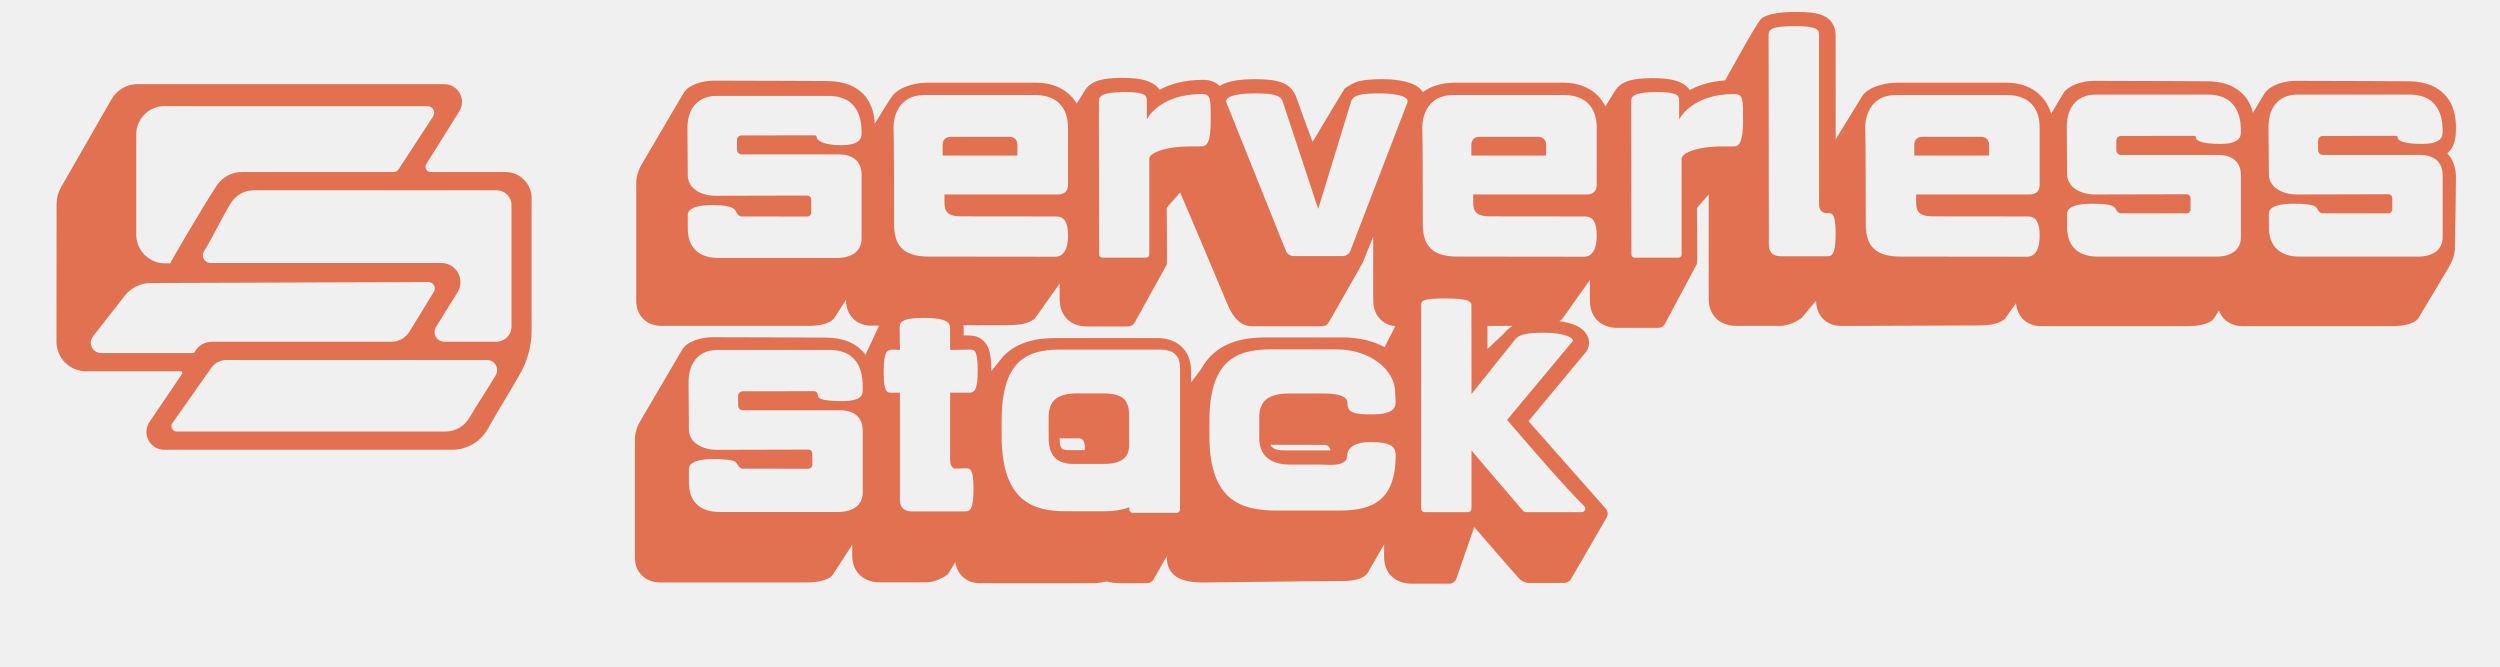
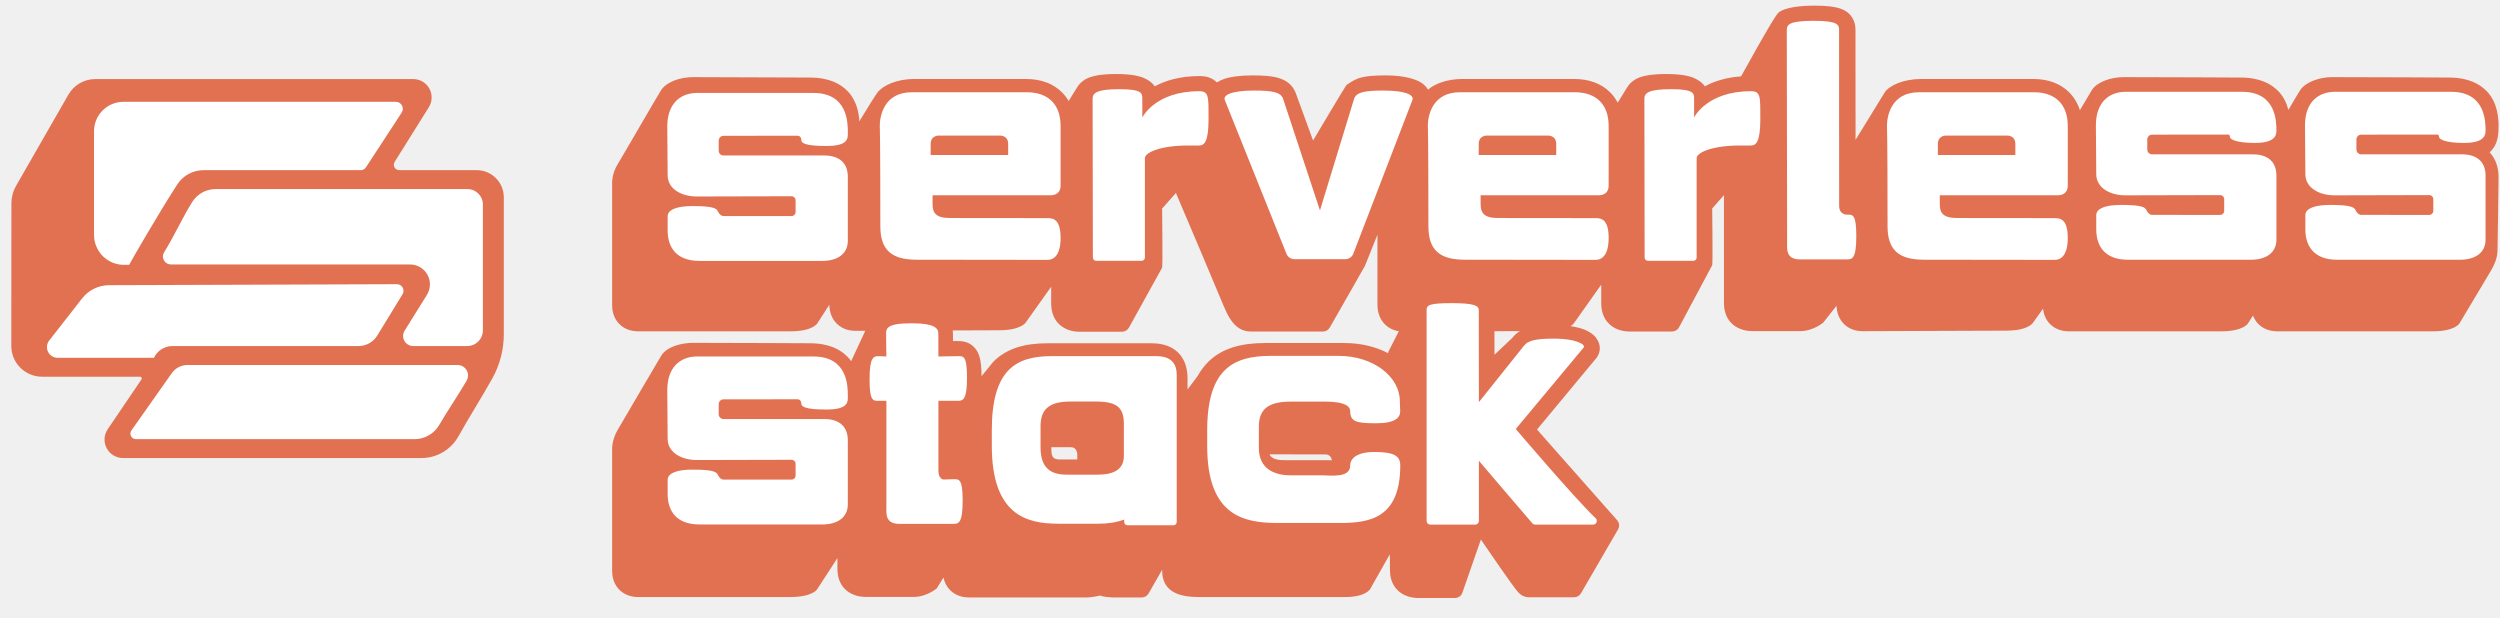
- <svg xmlns="http://www.w3.org/2000/svg" width="100%" height="100%" viewBox="0 0 450 120" version="1.1" xml:space="preserve" style="fill-rule:evenodd;clip-rule:evenodd;stroke-linejoin:round;stroke-miterlimit:2;">
-   <path d="M310.513,14.47C312.233,11.37 314.357,7.583 315.662,5.399C316.204,4.493 316.622,3.844 316.832,3.581C317.041,3.319 317.233,3.19 317.336,3.131C318.244,2.616 320.02,2.141 323.352,2.141C325.58,2.141 326.897,2.353 327.681,2.616C328.925,3.034 329.517,3.68 329.884,4.287C330.268,4.923 330.411,5.621 330.414,6.388C330.414,6.39 330.414,6.393 330.414,6.396C330.414,6.396 330.418,15.777 330.42,25.081C332.361,21.923 334.728,18.05 335.223,17.263C336.028,15.984 338.543,14.876 341.613,14.876L361.064,14.876C363.762,14.876 365.845,15.746 367.291,17.195C368.155,18.061 368.816,19.156 369.209,20.479C370.339,18.555 371.242,17.029 371.409,16.77C372.332,15.343 374.783,14.556 376.903,14.556C386.866,14.556 393.903,14.627 397.192,14.627C400.61,14.627 402.601,15.752 403.829,17.056C404.765,18.05 405.265,19.227 405.531,20.323C406.618,18.47 407.477,17.022 407.653,16.77C408.636,15.363 411.026,14.556 413.146,14.556C423.109,14.556 430.147,14.627 433.435,14.627C436.854,14.627 438.845,15.752 440.072,17.056C441.925,19.023 442.071,21.707 442.071,23.063C442.071,24.372 441.958,25.737 441.222,26.814C441.034,27.088 440.807,27.36 440.522,27.615C441.478,28.647 442.071,30.058 442.071,31.903C442.071,33.752 441.949,41.105 441.888,44.635C441.868,45.885 441.406,47.055 440.769,48.13C438.959,51.183 435.306,57.283 435.291,57.304C435.291,57.304 434.557,58.698 430.572,58.698L403.657,58.698C402.257,58.698 401.14,58.213 400.358,57.418C399.948,57.001 399.625,56.492 399.412,55.903C398.865,56.749 398.512,57.298 398.508,57.304C398.508,57.304 397.774,58.698 393.789,58.698L367.413,58.698C366.014,58.698 364.896,58.213 364.114,57.418C363.42,56.712 362.974,55.742 362.891,54.561L361.054,57.15C361.054,57.15 360.321,58.577 356.336,58.577C352.111,58.577 335.835,58.673 331.423,58.673C330.024,58.673 328.906,58.176 328.124,57.362C327.372,56.579 326.911,55.477 326.888,54.128C325.48,55.834 324.371,57.148 324.334,57.179C324.334,57.179 322.583,58.655 320.369,58.655L312.445,58.655C311.234,58.655 309.748,58.259 308.739,57.141C308.067,56.397 307.572,55.328 307.572,53.782L307.572,35.006L305.45,37.411C305.45,37.411 305.571,47.287 305.45,47.498L299.674,58.316C299.429,58.749 298.973,59.015 298.479,59.015L291.053,59.015C289.842,59.015 288.356,58.615 287.347,57.486C286.675,56.734 286.18,55.654 286.18,54.093L286.18,50.387L281.343,57.213C281.343,57.213 281.197,57.498 280.681,57.813C281.931,57.978 282.904,58.256 283.57,58.544C284.48,58.938 285.044,59.444 285.356,59.851C286.284,61.057 286.193,62.245 285.545,63.271C285.52,63.311 277.709,72.703 275.126,75.808L288.966,91.47C289.419,91.908 289.518,92.597 289.206,93.144L282.771,104.237C282.526,104.667 282.069,104.932 281.574,104.932L275.126,104.932C274.819,104.932 274.081,104.815 273.387,104.074C272.443,103.066 265.367,94.866 265.367,94.866L262.115,104.237C261.895,104.738 261.4,105.061 260.853,105.061L254.011,105.061C252.8,105.061 251.314,104.665 250.304,103.547C249.633,102.803 249.138,101.734 249.138,100.188C249.138,99.86 249.139,99.093 249.142,97.996C247.533,100.753 246.194,103.101 246.194,103.101C246.101,103.283 245.314,104.576 241.767,104.576C237.542,104.576 220.704,104.838 216.291,104.838C213.338,104.838 211.765,104.091 210.938,103.101C210.3,102.338 210.021,101.377 210.021,100.241L210.021,100.121L207.595,104.355C207.34,104.744 206.906,104.979 206.442,104.979L201.463,104.979C201.121,104.979 199.484,104.854 199.244,104.647C198.515,104.815 197.605,104.979 196.847,104.979L176.439,104.979C175.04,104.979 173.922,104.488 173.14,103.684C172.526,103.053 172.107,102.213 171.96,101.201C171.212,102.441 170.678,103.311 170.64,103.343C170.64,103.343 168.889,104.819 166.676,104.819L158.271,104.819C157.06,104.819 155.574,104.423 154.565,103.305C153.893,102.561 153.398,101.492 153.398,99.946L153.398,98.065C151.648,100.736 149.918,103.43 149.907,103.445C149.907,103.445 149.174,104.838 145.189,104.838L118.813,104.838C117.414,104.838 116.296,104.353 115.514,103.558C114.741,102.773 114.277,101.659 114.277,100.293C114.277,95.252 114.277,78.843 114.277,78.875C114.277,78.875 114.313,77.38 115.228,75.825C116.36,73.902 122.355,63.65 122.809,62.91C123.723,61.422 126.182,60.696 128.303,60.696C138.266,60.696 145.303,60.768 148.591,60.768C152.01,60.768 154.001,61.892 155.228,63.196C155.434,63.414 155.619,63.642 155.784,63.875C156.65,62.005 157.588,59.985 158.233,58.606C157.679,58.608 157.2,58.608 156.813,58.608C155.414,58.608 154.296,58.112 153.514,57.299C152.745,56.5 152.281,55.368 152.277,53.979C151.091,55.805 150.16,57.255 150.152,57.265C150.152,57.265 149.419,58.659 145.434,58.659L119.057,58.659C117.658,58.659 116.541,58.173 115.758,57.378C114.986,56.593 114.521,55.48 114.521,54.113C114.521,49.072 114.521,32.663 114.522,32.696C114.522,32.696 114.558,31.2 115.473,29.645C116.605,27.722 122.599,17.47 123.054,16.731C123.968,15.243 126.427,14.516 128.547,14.516C138.51,14.516 145.548,14.588 148.836,14.588C152.254,14.588 154.246,15.713 155.473,17.016C157.035,18.675 157.384,20.843 157.455,22.295C158.875,19.959 160.194,17.817 160.613,17.262C161.55,16.022 163.933,14.879 167.003,14.879L186.454,14.879C189.152,14.879 191.235,15.748 192.681,17.194C193.109,17.623 193.488,18.108 193.808,18.649C194.61,17.354 195.278,16.276 195.319,16.213C195.682,15.651 196.235,15.098 197.18,14.69C198.04,14.319 199.517,14.014 202.033,14.014C204.571,14.014 206.049,14.345 206.904,14.73C207.793,15.13 208.367,15.615 208.731,16.15C210.563,15.158 213.092,14.37 216.529,14.37C217.903,14.37 218.788,14.787 219.437,15.392C219.472,15.425 219.507,15.459 219.541,15.493C219.891,15.258 220.312,15.046 220.816,14.871C221.845,14.513 223.477,14.251 225.715,14.251C227.705,14.251 229.064,14.379 229.996,14.623C231.794,15.094 232.66,15.99 233.181,17.143C233.208,17.204 233.234,17.266 233.256,17.328L236.258,25.561C236.258,25.561 241.911,16.05 242.044,15.944C242.044,15.944 243.309,14.957 244.584,14.623C245.516,14.379 246.875,14.251 248.865,14.251C252.392,14.251 254.534,15.037 255.384,15.758C255.695,16.022 255.943,16.298 256.135,16.584C257.269,15.644 259.416,14.876 261.902,14.876L281.353,14.876C284.051,14.876 286.135,15.747 287.58,17.198C288.133,17.753 288.602,18.402 288.972,19.144C289.892,17.66 290.715,16.332 290.761,16.262C291.124,15.701 291.677,15.148 292.622,14.74C293.482,14.369 294.959,14.065 297.475,14.065C300.013,14.065 301.491,14.396 302.346,14.78C303.235,15.18 303.809,15.664 304.173,16.199C305.735,15.354 307.805,14.656 310.513,14.47ZM190.696,62.928L208.852,62.928C212.343,62.928 212.405,65.308 212.405,66.342L212.405,91.729C212.405,92.045 212.149,92.301 211.833,92.301C210.194,92.301 205.491,92.301 203.851,92.301C203.536,92.301 203.279,92.045 203.279,91.729L203.279,91.309C201.892,91.82 200.365,92.027 198.855,92.027L191.798,92.027C186.199,92.027 180.292,90.404 180.292,78.472L180.292,75.79C180.292,65.227 184.524,62.928 190.696,62.928ZM283.077,61.421L271.277,75.582C271.277,75.582 281.63,87.735 285.154,91.083C285.343,91.263 285.404,91.539 285.307,91.782C285.21,92.024 284.975,92.183 284.714,92.183C281.849,92.183 276.007,92.183 274.646,92.183C274.463,92.183 274.288,92.104 274.167,91.967C272.828,90.448 264.874,81.099 264.874,81.099L264.874,91.545C264.874,91.898 264.589,92.183 264.237,92.183C262.57,92.183 258.099,92.183 256.433,92.183C256.264,92.183 256.102,92.116 255.982,91.996C255.862,91.877 255.795,91.714 255.795,91.545C255.794,86.812 255.786,55.037 255.795,54.909L255.796,54.903C255.796,54.055 256.324,53.724 260.181,53.724C263.999,53.724 264.856,54.173 264.856,54.903L264.874,70.918L272.662,61.171C273.369,60.224 274.685,59.887 277.995,59.887C281.54,59.887 283.439,60.848 283.077,61.421ZM146.221,81.636C146.221,81.448 146.146,81.267 146.012,81.134C145.879,81.001 145.698,80.927 145.51,80.927C142.267,80.935 129.024,80.968 129.024,80.968C126.548,80.968 124.004,79.75 124.004,77.285C124.004,76.448 123.939,69.069 123.939,68.813C123.939,64.707 126.348,62.99 129.096,62.99L149.313,62.99C155.302,62.99 155.29,68.219 155.29,69.797C155.29,70.823 155.489,72.199 151.549,72.199C147.61,72.199 147.213,71.612 147.213,71.145C147.213,70.678 146.898,70.418 146.575,70.418C146.252,70.418 136.719,70.43 133.705,70.43C133.482,70.43 133.268,70.519 133.111,70.677C132.953,70.834 132.864,71.048 132.864,71.271C132.864,71.709 132.864,72.573 132.864,73.01C132.864,73.233 132.953,73.447 133.111,73.605C133.268,73.763 133.482,73.851 133.705,73.851C137.304,73.851 151.224,73.851 151.224,73.851C153.701,73.851 155.29,75.069 155.29,77.534L155.29,88.673C155.29,90.861 153.594,92.156 150.846,92.156L129.529,92.156C125.517,92.156 124.004,89.81 124.004,86.877L124.004,84.363C124.004,83.826 124.467,82.633 128.407,82.633C132.346,82.633 132.532,83.167 132.749,83.6C132.963,84.028 133.297,84.363 133.705,84.363C134.114,84.363 142.735,84.367 145.512,84.368C145.7,84.369 145.88,84.294 146.013,84.161C146.146,84.028 146.221,83.848 146.221,83.66C146.221,83.068 146.221,82.228 146.221,81.636ZM161.988,62.988L161.935,59.097C161.935,58.135 162,57.222 166.324,57.222C170.587,57.222 171.008,58.178 171.011,59.059L171.02,62.988L174.353,62.933C175.314,62.933 175.984,62.734 175.984,66.674C175.984,70.201 175.397,70.628 174.629,70.678L174.629,70.683L171.02,70.683L171.02,82.765C171.02,84.341 171.915,84.352 171.915,84.352L173.6,84.3C174.561,84.3 175.231,84.102 175.231,88.041C175.231,91.981 174.499,92.052 173.6,92.052C173.6,92.052 165.911,92.053 164.215,92.053C161.716,92.053 161.988,90.173 161.988,89.03L161.988,70.683L160.696,70.687C159.735,70.687 159.065,70.886 159.065,66.946C159.065,63.006 159.797,62.935 160.696,62.935L161.988,62.988ZM246.72,79.575C250.077,79.575 251.221,80.218 251.221,81.907C251.221,91.079 245.893,91.899 240.753,91.899L229.89,91.899C223.955,91.899 217.693,90.575 217.693,78.55L217.693,75.847C217.693,65.201 222.179,62.884 228.721,62.884L240.519,62.884C246.624,62.884 251.143,66.552 251.143,70.725L251.208,72.489C251.208,73.568 250.441,74.588 247.023,74.588C243.606,74.588 242.529,74.305 242.529,72.489C242.529,70.674 238.515,70.828 237.342,70.828L232.179,70.828C228.441,70.828 226.665,72.041 226.665,75.13L226.665,78.881C226.665,82.522 229.376,83.625 232.179,83.625L237.715,83.625C239.143,83.625 242.529,84.144 242.529,81.907C242.529,81.905 242.303,79.575 246.72,79.575ZM203.222,80.278L203.222,74.696C203.222,71.85 202.032,70.81 198.328,70.81L193.958,70.81C190.431,70.81 188.756,72.014 188.756,75.079L188.756,78.801C188.756,82.413 190.607,83.508 193.253,83.508L198.681,83.508C201.062,83.508 203.222,82.851 203.222,80.278ZM228.666,80.056C228.719,80.189 228.787,80.304 228.871,80.393C229.448,80.999 230.401,81.067 231.325,81.067L238.846,81.067C239.028,81.067 239.248,81.079 239.49,81.093L239.486,81.069C239.486,81.069 239.378,80.075 238.386,80.075L228.666,80.056ZM195.258,80.044C195.184,79.653 195.07,79.337 194.846,79.132C194.643,78.944 194.353,78.892 194.001,78.894L190.748,78.894L190.748,78.976C190.748,79.801 190.777,80.39 191.14,80.721C191.485,81.037 192.01,81.024 192.586,81.024L195.258,81.024L195.258,80.044ZM212.43,34.633L210.009,37.382C210.009,37.382 210.129,47.432 210.009,47.643L204.232,58.069C203.987,58.501 203.531,58.768 203.037,58.768L195.611,58.768C194.4,58.768 192.914,58.368 191.905,57.237C191.233,56.485 190.738,55.404 190.738,53.841L190.738,51.045L186.444,57.087C186.444,57.087 185.71,58.512 181.726,58.512C180.181,58.512 177.024,58.525 173.425,58.541C173.45,58.747 173.46,58.951 173.461,59.151L173.464,60.386L174.144,60.375C175.199,60.375 176.064,60.554 176.796,61.141C177.274,61.524 177.78,62.109 178.09,63.199C178.286,63.887 178.434,64.992 178.434,66.775L178.434,66.813C179.661,65.28 180.59,64.138 180.6,64.129C182.909,61.737 186.135,60.847 190.029,60.847C190.029,60.847 208.186,60.847 208.186,60.847C210.569,60.847 211.961,61.652 212.84,62.545C214.201,63.929 214.398,65.825 214.398,66.919L214.398,68.827C215.058,67.966 215.69,67.135 216.195,66.438C216.725,65.472 217.344,64.662 218.034,63.982C220.44,61.612 223.808,60.729 227.867,60.729C227.867,60.729 241.65,60.729 241.65,60.729C244.576,60.729 247.171,61.391 249.272,62.501C249.297,62.381 249.337,62.264 249.393,62.154C249.393,62.154 250.207,60.555 251.152,58.71C250.012,58.595 249.088,58.128 248.413,57.425C247.641,56.619 247.176,55.478 247.176,54.076L247.176,42.579L245.293,47.289C245.242,47.414 239.151,58.061 239.151,58.061C238.902,58.478 238.453,58.733 237.968,58.733L225.54,58.733C223.64,58.733 222.148,57.753 220.769,54.368C219.675,51.682 214.361,39.174 212.43,34.633ZM272.278,58.655C270.909,58.66 269.362,58.667 267.739,58.674L267.744,62.827L270.85,59.882C271.227,59.405 271.681,58.991 272.278,58.655ZM146.016,35.909C146.016,35.72 145.941,35.54 145.808,35.407C145.674,35.274 145.494,35.2 145.306,35.2C142.062,35.208 128.82,35.24 128.82,35.24C126.343,35.24 123.8,34.023 123.8,31.558C123.8,30.721 123.734,23.341 123.734,23.086C123.734,18.98 126.144,17.263 128.892,17.263L149.109,17.263C155.097,17.263 155.086,22.491 155.086,24.069C155.086,25.096 154.459,26.141 151.345,26.141C148.23,26.141 147.008,25.223 147.008,24.756C147.008,24.289 146.694,24.36 146.37,24.36C146.047,24.36 136.514,24.372 133.501,24.372C133.278,24.372 133.064,24.461 132.906,24.619C132.748,24.776 132.66,24.99 132.66,25.213C132.66,25.651 132.66,26.515 132.66,26.952C132.66,27.175 132.748,27.389 132.906,27.547C133.064,27.705 133.278,27.793 133.501,27.793C137.1,27.793 151.019,27.793 151.019,27.793C153.496,27.793 155.086,29.011 155.086,31.476L155.086,42.946C155.086,45.134 153.39,46.429 150.642,46.429L129.324,46.429C125.313,46.429 123.8,44.082 123.8,41.15L123.8,38.636C123.8,38.099 124.263,36.906 128.202,36.906C132.142,36.906 132.327,37.771 132.544,38.204C132.758,38.631 133.092,38.967 133.501,38.967C133.909,38.967 142.53,38.971 145.307,38.972C145.495,38.972 145.675,38.897 145.808,38.765C145.941,38.632 146.016,38.451 146.016,38.263C146.016,37.671 146.016,36.501 146.016,35.909ZM294.222,46.376C293.91,46.376 293.657,46.124 293.656,45.812C293.651,41.835 293.615,18.203 293.615,18.203C293.615,17.242 294.339,16.572 298.279,16.572C302.218,16.572 302.243,17.304 302.243,18.203L302.246,21.44L302.249,21.488C302.249,21.488 304.423,16.924 312.114,16.924C313.818,16.924 313.745,17.852 313.745,21.77C313.745,25.688 313.013,26.351 312.114,26.351L309.775,26.356C305.034,26.434 302.69,27.667 302.69,28.538L302.69,45.811C302.69,46.123 302.436,46.376 302.124,46.376C300.502,46.376 295.843,46.376 294.222,46.376ZM198.407,46.376C198.095,46.376 197.842,46.124 197.841,45.812C197.835,41.835 197.8,18.203 197.8,18.203C197.8,17.242 198.524,16.572 202.464,16.572C206.403,16.572 206.428,17.304 206.428,18.203L206.431,21.44L206.433,21.488C206.433,21.488 208.608,16.924 216.298,16.924C218.003,16.924 217.929,17.852 217.929,21.77C217.929,25.688 217.197,26.351 216.298,26.351L213.959,26.356C209.219,26.434 206.874,27.667 206.874,28.538L206.874,45.811C206.874,46.123 206.621,46.376 206.309,46.376C204.686,46.376 200.028,46.376 198.407,46.376ZM189.989,46.21L167.226,46.184C163.021,46.184 160.936,44.604 160.936,40.399C160.936,24.39 160.835,22.961 160.835,22.961C160.835,21.156 161.627,17.103 166.404,17.103L186.337,17.103C190.09,17.103 192.235,19.208 192.235,22.961L192.235,33.353C192.235,34.626 191.281,34.998 190.479,34.998L170.005,34.998L170.005,36.479C170.005,38.013 170.508,38.944 173.041,38.944C175.174,38.944 189.989,38.963 189.989,38.963C190.95,38.963 192.235,39.167 192.235,42.396C192.235,45.626 190.888,46.21 189.989,46.21ZM285.16,46.21L262.397,46.184C258.192,46.184 256.107,44.604 256.107,40.399C256.107,24.39 256.006,22.961 256.006,22.961C256.006,21.156 256.798,17.103 261.575,17.103L281.508,17.103C285.26,17.103 287.406,19.208 287.406,22.961L287.406,33.353C287.406,34.626 286.452,34.998 285.65,34.998L265.176,34.998L265.176,36.479C265.176,38.013 265.679,38.944 268.212,38.944C270.345,38.944 285.16,38.963 285.16,38.963C286.121,38.963 287.406,39.167 287.406,42.396C287.406,45.626 286.059,46.21 285.16,46.21ZM364.889,46.21L342.126,46.184C337.921,46.184 335.836,44.604 335.836,40.399C335.836,24.39 335.735,22.961 335.735,22.961C335.735,21.156 336.527,17.103 341.304,17.103L361.237,17.103C364.99,17.103 367.135,19.208 367.135,22.961L367.135,33.353C367.135,34.626 366.181,34.998 365.379,34.998L344.905,34.998L344.905,36.479C344.905,38.013 345.408,38.944 347.941,38.944C350.074,38.944 364.889,38.963 364.889,38.963C365.85,38.963 367.135,39.167 367.135,42.396C367.135,45.626 365.788,46.21 364.889,46.21ZM430.611,35.673C430.611,35.484 430.536,35.304 430.403,35.171C430.269,35.038 430.089,34.964 429.9,34.964C426.657,34.972 413.415,35.004 413.415,35.004C410.938,35.004 408.394,33.787 408.394,31.322C408.394,30.485 408.329,23.105 408.329,22.85C408.329,18.744 410.738,17.027 413.487,17.027L433.704,17.027C439.692,17.027 439.681,22.255 439.681,23.833C439.681,24.86 439.054,25.905 435.94,25.905C432.825,25.905 431.603,25.318 431.603,24.851C431.603,24.384 431.288,24.455 430.965,24.455C430.642,24.455 421.109,24.467 418.096,24.467C417.873,24.467 417.659,24.556 417.501,24.713C417.343,24.871 417.255,25.085 417.255,25.308C417.255,25.746 417.255,26.61 417.255,27.047C417.255,27.27 417.343,27.484 417.501,27.642C417.659,27.799 417.873,27.888 418.096,27.888C421.694,27.888 435.614,27.888 435.614,27.888C438.091,27.888 439.681,29.106 439.681,31.57L439.681,42.71C439.681,44.898 437.985,46.193 435.236,46.193L413.919,46.193C409.908,46.193 408.394,43.846 408.394,40.914L408.394,38.4C408.394,37.863 408.858,36.67 412.797,36.67C416.737,36.67 416.922,37.204 417.139,37.637C417.353,38.065 417.687,38.4 418.096,38.4C418.504,38.4 427.125,38.404 429.902,38.405C430.09,38.405 430.27,38.331 430.403,38.198C430.536,38.065 430.611,37.885 430.611,37.697C430.611,37.105 430.611,36.265 430.611,35.673ZM394.296,35.673C394.296,35.484 394.221,35.304 394.088,35.171C393.955,35.038 393.774,34.964 393.586,34.964C390.342,34.972 377.1,35.004 377.1,35.004C374.623,35.004 372.08,33.787 372.08,31.322C372.08,30.485 372.015,23.105 372.015,22.85C372.015,18.744 374.424,17.027 377.172,17.027L397.389,17.027C403.377,17.027 403.366,22.255 403.366,23.833C403.366,24.86 402.739,25.905 399.625,25.905C396.511,25.905 395.288,25.318 395.288,24.851C395.288,24.384 394.974,24.455 394.65,24.455C394.327,24.455 384.794,24.467 381.781,24.467C381.558,24.467 381.344,24.556 381.186,24.713C381.028,24.871 380.94,25.085 380.94,25.308C380.94,25.746 380.94,26.61 380.94,27.047C380.94,27.27 381.028,27.484 381.186,27.642C381.344,27.799 381.558,27.888 381.781,27.888C385.38,27.888 399.299,27.888 399.299,27.888C401.776,27.888 403.366,29.106 403.366,31.57L403.366,42.71C403.366,44.898 401.67,46.193 398.922,46.193L377.604,46.193C373.593,46.193 372.08,43.846 372.08,40.914L372.08,38.4C372.08,37.863 372.543,36.67 376.482,36.67C380.422,36.67 380.608,37.204 380.824,37.637C381.038,38.065 381.372,38.4 381.781,38.4C382.19,38.4 390.81,38.404 393.587,38.405C393.775,38.405 393.955,38.331 394.088,38.198C394.221,38.065 394.296,37.885 394.296,37.697C394.296,37.105 394.296,36.265 394.296,35.673ZM318.396,43.1L318.343,6.334C318.343,5.37 318.693,4.699 323.017,4.699C327.28,4.699 327.417,5.412 327.42,6.296C327.42,6.296 327.429,26.257 327.429,36.822C327.429,38.401 328.779,38.36 328.779,38.36C329.74,38.36 330.41,38.162 330.41,42.109C330.41,46.056 329.678,46.128 328.779,46.128C328.779,46.128 322.319,46.128 320.624,46.128C318.124,46.128 318.396,44.245 318.396,43.1ZM237.276,37.617L243.24,18.131C243.695,17.127 244.93,16.809 248.284,16.809C251.96,16.809 253.667,17.521 253.336,18.44C253.336,18.44 244.947,40.255 243.072,45.132C242.85,45.71 242.294,46.091 241.675,46.091C239.596,46.091 234.914,46.091 232.848,46.091C232.236,46.091 231.687,45.719 231.459,45.152C229.519,40.315 220.743,18.44 220.743,18.44C220.413,17.521 222.12,16.809 225.796,16.809C229.149,16.809 230.385,17.127 230.84,18.131L237.276,37.617ZM356.63,24.626C357.065,24.626 358.032,24.853 358.032,26.041L358.032,27.996C358.03,27.995 344.577,27.995 344.574,27.996L344.574,26.041C344.574,24.853 345.542,24.626 345.976,24.626L356.63,24.626ZM181.73,24.626C182.164,24.626 183.132,24.853 183.132,26.041L183.132,27.996C183.13,27.995 169.677,27.995 169.674,27.996L169.674,26.041C169.674,24.853 170.642,24.626 171.076,24.626L181.73,24.626ZM276.901,24.626C277.335,24.626 278.303,24.853 278.303,26.041L278.303,27.996C278.301,27.995 264.847,27.995 264.845,27.996L264.845,26.041C264.845,24.853 265.813,24.626 266.247,24.626L276.901,24.626Z" style="fill:rgb(226,113,82);" />
-   <g transform="matrix(0.394196,0,0,0.394196,-250.172,-337.805)">
-     <path d="M717.797,1027.64C717.95,1027.42 717.966,1027.13 717.838,1026.88C717.71,1026.64 717.459,1026.49 717.186,1026.49C711.399,1026.49 688.852,1026.49 673.973,1026.49C670.378,1026.49 666.93,1025.06 664.389,1022.52C661.848,1019.98 660.422,1016.53 660.425,1012.93C660.44,994.207 660.467,961.445 660.477,950.032C660.479,947.373 661.176,944.761 662.499,942.455C667.271,934.138 679.313,913.151 685.583,902.223C688.016,897.983 692.53,895.369 697.418,895.369L837.493,895.369C840.44,895.369 843.156,896.969 844.584,899.547C846.013,902.126 845.929,905.276 844.366,907.776C839.167,916.087 832.678,926.461 829.303,931.857C828.844,932.591 828.819,933.516 829.239,934.273C829.658,935.03 830.455,935.5 831.321,935.5C838.802,935.5 854.471,935.5 865.449,935.5C872.043,935.5 877.389,940.846 877.389,947.44C877.389,963.68 877.389,992.459 877.389,1007.79C877.389,1014.53 875.68,1021.17 872.422,1027.07C868.317,1034.51 861.656,1045.05 857.455,1052.66C854.168,1058.62 847.901,1062.32 841.096,1062.32C813.362,1062.32 741.509,1062.32 709.633,1062.32C706.62,1062.32 703.854,1060.66 702.443,1057.99C701.032,1055.33 701.207,1052.11 702.898,1049.62C708.629,1041.16 715.51,1031.02 717.797,1027.64ZM738.058,1021.32C735.309,1021.32 732.731,1022.65 731.147,1024.9C726.778,1031.1 717.848,1043.77 713.354,1050.14C712.829,1050.89 712.763,1051.86 713.183,1052.67C713.602,1053.48 714.437,1053.99 715.349,1053.99C735.473,1053.99 813.545,1053.99 838.057,1053.99C842.576,1053.99 846.749,1051.57 849.002,1047.65C852.21,1042.08 857.72,1033.96 861.024,1028.22C861.843,1026.8 861.841,1025.04 861.017,1023.62C860.194,1022.19 858.674,1021.32 857.029,1021.32C832.247,1021.32 757.035,1021.32 738.058,1021.32ZM703.458,986.173C698.836,986.189 694.477,988.323 691.63,991.965C687.568,997.162 681.565,1004.84 677.108,1010.54C675.998,1011.96 675.795,1013.89 676.585,1015.51C677.375,1017.13 679.02,1018.16 680.823,1018.16C695.884,1018.16 723.237,1018.16 723.237,1018.16C723.237,1018.16 723.237,1018.16 723.237,1018.16C724.735,1015 727.92,1012.98 731.418,1012.98C748.193,1012.98 797.047,1012.98 813.391,1012.98C816.745,1012.98 819.857,1011.24 821.608,1008.38C824.718,1003.3 829.689,995.179 832.76,990.163C833.31,989.264 833.331,988.137 832.814,987.219C832.297,986.3 831.324,985.732 830.269,985.736C808.943,985.81 728.288,986.087 703.458,986.173ZM833.739,1006.21C832.889,1007.57 832.846,1009.3 833.628,1010.7C834.41,1012.11 835.893,1012.98 837.503,1012.98C844.515,1012.98 854.613,1012.98 861.289,1012.98C863.124,1012.98 864.885,1012.25 866.183,1010.96C867.48,1009.66 868.21,1007.9 868.21,1006.06C868.21,992.766 868.21,963.802 868.21,950.616C868.21,946.87 865.173,943.833 861.427,943.833C839.709,943.833 772.043,943.833 750.467,943.833C746.305,943.833 742.432,945.96 740.199,949.473C736.263,955.665 731.68,965.538 727.804,971.636C727.116,972.719 727.072,974.091 727.69,975.217C728.308,976.342 729.49,977.041 730.773,977.041C750.272,977.041 807.615,977.041 836.134,977.041C839.313,977.041 842.241,978.764 843.785,981.543C845.329,984.321 845.244,987.718 843.565,990.417C840.219,995.795 836.506,1001.76 833.739,1006.21ZM814.364,935.5C815.275,935.5 816.124,935.04 816.622,934.277C819.253,930.248 827.745,917.243 832.385,910.138C833,909.195 833.05,907.992 832.514,907.002C831.978,906.012 830.943,905.395 829.817,905.395C809.37,905.395 739.037,905.395 709.779,905.395C706.35,905.395 703.061,906.757 700.637,909.182C698.212,911.606 696.85,914.895 696.85,918.323C696.85,931.192 696.85,950.875 696.85,964.044C696.85,967.644 698.325,971.088 700.931,973.572C703.536,976.057 707.046,977.366 710.642,977.195C710.643,977.195 712.336,977.195 712.336,977.195C712.381,976.829 726.019,953.284 733.547,941.742C736.087,937.848 740.422,935.5 745.071,935.5C762.651,935.5 805.875,935.5 814.364,935.5Z" style="fill:rgb(226,113,82);" />
-   </g>
+ <svg xmlns="http://www.w3.org/2000/svg" width="664" height="164" viewBox="0 0 664 164" fill="none">
+   <path fill-rule="evenodd" clip-rule="evenodd" d="M462.426 20.284C465.05 15.558 468.271 9.806 470.26 6.482C471.086 5.097 471.728 4.104 472.05 3.701C472.371 3.302 472.662 3.104 472.823 3.014C474.207 2.226 476.923 1.5 482.018 1.5C485.43 1.5 487.442 1.825 488.643 2.226C490.548 2.865 491.45 3.854 492.009 4.782C492.598 5.755 492.82 6.823 492.82 7.995C492.82 7.999 492.82 8.003 492.82 8.007C492.82 8.007 492.827 22.735 492.835 37.149C495.857 32.228 499.736 25.88 500.523 24.629C501.755 22.672 505.603 20.977 510.3 20.977H540.051C544.175 20.977 547.357 22.309 549.575 24.525C550.83 25.789 551.809 27.375 552.421 29.277C554.074 26.463 555.382 24.259 555.627 23.875C557.042 21.693 560.783 20.488 564.026 20.488C579.265 20.488 590.029 20.597 595.063 20.597C600.288 20.597 603.333 22.318 605.215 24.311C606.615 25.801 607.379 27.557 607.792 29.204C609.422 26.421 610.707 24.255 610.975 23.875C612.482 21.723 616.131 20.488 619.375 20.488C634.614 20.488 645.377 20.597 650.411 20.597C655.636 20.597 658.681 22.318 660.563 24.311C663.393 27.321 663.615 31.426 663.615 33.5C663.615 35.501 663.447 37.59 662.314 39.237C662.031 39.656 661.68 40.072 661.251 40.462C662.713 42.04 663.615 44.199 663.615 47.021C663.615 49.849 663.432 61.097 663.34 66.498C663.309 68.403 662.598 70.193 661.626 71.837C658.857 76.512 653.272 85.837 653.249 85.875C653.249 85.875 652.125 88.002 646.027 88.002H604.862C602.72 88.002 601.015 87.26 599.814 86.043C599.209 85.431 598.727 84.682 598.398 83.817C597.595 85.057 597.083 85.86 597.075 85.875C597.075 85.875 595.95 88.002 589.861 88.002H549.515C547.372 88.002 545.666 87.26 544.473 86.043C543.471 85.026 542.805 83.649 542.629 81.981L540.028 85.638C540.028 85.638 538.911 87.818 532.814 87.818C526.35 87.818 501.457 87.964 494.709 87.964C492.567 87.964 490.862 87.206 489.668 85.959C488.551 84.804 487.855 83.19 487.778 81.216C485.828 83.726 484.313 85.638 484.259 85.684C484.259 85.684 481.582 87.941 478.193 87.941H465.341C463.489 87.941 461.218 87.336 459.672 85.623C458.639 84.483 457.882 82.846 457.882 80.482V51.826L454.761 55.368C454.761 55.368 454.944 70.109 454.761 70.437L445.925 86.984C445.55 87.642 444.854 88.048 444.096 88.048H432.744C430.885 88.048 428.613 87.436 427.075 85.707C426.042 84.559 425.285 82.907 425.285 80.52V75.609L418.117 85.73C418.117 85.73 417.903 86.151 417.153 86.617C418.859 86.877 420.198 87.267 421.139 87.673C422.531 88.277 423.388 89.05 423.87 89.67C425.285 91.521 425.147 93.334 424.16 94.902C424.122 94.963 412.173 109.33 408.226 114.081L429.393 138.033C430.082 138.707 430.235 139.762 429.76 140.596L419.915 157.564C419.54 158.222 418.844 158.627 418.086 158.627H405.892C405.425 158.627 404.293 158.444 403.238 157.311C401.792 155.774 393.323 143.297 393.323 143.297L388.358 157.564C388.022 158.329 387.264 158.826 386.43 158.826H376.623C374.772 158.826 372.5 158.214 370.954 156.508C369.929 155.368 369.172 153.731 369.172 151.367C369.172 150.794 369.164 149.325 369.141 147.221C366.41 151.995 364.001 156.317 364.001 156.317C363.855 156.6 362.654 158.574 357.23 158.574H318.261C313.747 158.574 311.345 157.434 310.075 155.919C309.096 154.749 308.675 153.28 308.675 151.543V151.314L305.003 157.725C304.613 158.321 303.947 158.681 303.236 158.681H295.624C295.104 158.681 292.595 158.49 292.227 158.168C291.118 158.428 289.726 158.681 288.563 158.681H257.351C255.209 158.681 253.503 157.923 252.302 156.699C251.468 155.835 250.864 154.718 250.588 153.387C249.563 155.085 248.844 156.24 248.791 156.286C248.791 156.286 246.113 158.543 242.732 158.543H229.872C228.021 158.543 225.748 157.939 224.203 156.233C223.178 155.093 222.421 153.456 222.421 151.092V148.216C219.743 152.301 217.096 156.424 217.081 156.447C217.081 156.447 215.957 158.574 209.867 158.574H169.521C167.378 158.574 165.673 157.832 164.479 156.615C163.293 155.414 162.582 153.716 162.582 151.62C162.582 143.916 162.582 118.816 162.582 118.862C162.582 118.862 162.643 116.575 164.043 114.196C165.772 111.258 174.937 95.576 175.633 94.451C177.033 92.171 180.797 91.062 184.04 91.062C199.279 91.062 210.043 91.169 215.069 91.169C220.294 91.169 223.346 92.89 225.221 94.887C225.534 95.216 225.817 95.568 226.07 95.92C227.393 93.059 228.831 89.968 229.818 87.864C228.778 87.864 227.898 87.864 227.202 87.864C225.06 87.864 223.354 87.107 222.153 85.868C221.005 84.674 220.309 82.999 220.263 80.949C218.481 83.695 217.096 85.86 217.081 85.875C217.081 85.875 215.957 88.002 209.867 88.002H169.521C167.378 88.002 165.673 87.26 164.479 86.043C163.293 84.843 162.582 83.144 162.582 81.048C162.582 73.344 162.582 48.244 162.582 48.294C162.582 48.294 162.589 45.976 164.043 43.627C165.282 41.619 174.891 24.973 175.633 23.875C177.148 21.652 180.797 20.488 184.04 20.488C187.276 20.488 210.043 20.597 215.069 20.597C220.294 20.597 223.346 22.318 225.221 24.311C227.554 26.788 228.12 30.007 228.243 32.225C230.392 28.69 232.381 25.467 233.009 24.628C234.447 22.731 238.088 20.982 242.785 20.982H272.536C276.667 20.982 279.85 22.311 282.06 24.524C282.734 25.201 283.331 25.971 283.836 26.831C285.082 24.815 286.131 23.121 286.192 23.023C286.75 22.164 287.599 21.318 289.037 20.694C290.353 20.126 292.618 19.659 296.466 19.659C300.344 19.659 302.609 20.166 303.917 20.755C305.271 21.366 306.151 22.107 306.709 22.926C309.509 21.41 313.38 20.204 318.635 20.204C320.739 20.204 322.093 20.842 323.08 21.768C323.126 21.809 323.172 21.852 323.218 21.895C323.746 21.546 324.373 21.231 325.123 20.969C326.699 20.422 329.2 20.022 332.62 20.022C335.665 20.022 337.746 20.218 339.168 20.591C341.915 21.312 343.238 22.681 344.041 24.446C344.08 24.539 344.118 24.633 344.156 24.729L348.746 37.32C348.746 37.32 357.391 22.773 357.597 22.612C357.597 22.612 359.533 21.102 361.484 20.591C362.907 20.218 364.98 20.022 368.024 20.022C373.425 20.022 376.699 21.224 378 22.328C378.558 22.802 378.987 23.302 379.293 23.822C380.945 22.282 384.372 20.977 388.381 20.977H418.132C422.256 20.977 425.446 22.31 427.657 24.53C428.437 25.318 429.118 26.23 429.661 27.266C431.022 25.062 432.224 23.125 432.293 23.02C432.851 22.162 433.692 21.316 435.138 20.693C436.454 20.125 438.719 19.659 442.559 19.659C446.445 19.659 448.702 20.166 450.01 20.753C451.372 21.365 452.252 22.105 452.81 22.923C455.181 21.639 458.318 20.578 462.426 20.284ZM337.187 120.668C337.271 120.874 337.378 121.05 337.508 121.188C338.388 122.114 339.842 122.221 341.257 122.221H352.763C353.038 122.221 353.374 122.236 353.749 122.259L353.742 122.221C353.742 122.221 353.573 120.698 352.059 120.698L337.187 120.668ZM286.131 120.538C286.016 119.941 285.847 119.459 285.503 119.145C285.189 118.855 284.753 118.778 284.21 118.778H279.238V118.908C279.238 120.17 279.284 121.066 279.835 121.578C280.362 122.06 281.165 122.037 282.045 122.037H286.131V120.538ZM312.324 51.249L308.66 55.401C308.66 55.401 308.843 70.774 308.66 71.095L299.832 87.038C299.449 87.704 298.753 88.109 298.003 88.109H286.643C284.792 88.109 282.52 87.497 280.974 85.768C279.949 84.621 279.192 82.968 279.192 80.574V76.16L272.521 85.539C272.521 85.539 271.396 87.719 265.307 87.719C263.004 87.719 258.368 87.742 253.051 87.765C253.09 88.078 253.105 88.392 253.105 88.698L253.113 90.588L254.153 90.572C255.767 90.572 257.091 90.84 258.208 91.743C258.942 92.324 259.715 93.219 260.189 94.887C260.472 95.882 260.686 97.45 260.709 99.913C262.431 97.771 263.7 96.21 263.716 96.195C267.242 92.538 272.177 91.177 278.136 91.177H305.906C309.555 91.177 311.681 92.408 313.028 93.77C315.109 95.889 315.407 98.788 315.407 100.464V103.44C316.402 102.147 317.35 100.892 318.115 99.844C318.926 98.36 319.875 97.129 320.93 96.088C324.61 92.462 329.759 91.108 335.971 91.108H357.046C361.506 91.108 365.461 92.118 368.667 93.801C368.697 93.587 368.766 93.388 368.866 93.196C368.866 93.196 370.098 90.779 371.528 87.971C369.975 87.734 368.698 87.046 367.749 86.059C366.563 84.827 365.852 83.075 365.852 80.933V62.321L362.562 70.552C362.486 70.743 353.168 87.03 353.168 87.03C352.785 87.665 352.105 88.055 351.363 88.055H332.352C329.445 88.055 327.165 86.556 325.054 81.385C323.386 77.284 315.292 58.236 312.324 51.249ZM403.696 87.941C401.631 87.948 399.329 87.956 396.926 87.971L396.934 94.222L401.685 89.723C402.22 89.035 402.87 88.438 403.696 87.941Z" fill="#E27152" />
+   <path fill-rule="evenodd" clip-rule="evenodd" d="M279.336 94.589H307.105C312.445 94.589 312.537 98.231 312.537 99.814V138.638C312.537 139.12 312.147 139.518 311.665 139.518C309.156 139.518 301.965 139.518 299.455 139.518C298.973 139.518 298.584 139.12 298.584 138.638C298.584 138.302 298.584 137.996 298.584 137.996C296.464 138.784 294.123 139.097 291.813 139.097H281.019C272.459 139.097 263.424 136.611 263.424 118.366V114.265C263.424 98.108 269.896 94.589 279.336 94.589ZM420.633 92.287L402.586 113.944C402.586 113.944 418.422 132.534 423.807 137.652C424.098 137.927 424.19 138.348 424.045 138.723C423.899 139.09 423.54 139.335 423.142 139.335C418.758 139.335 409.823 139.335 407.742 139.335C407.459 139.335 407.191 139.212 407.008 139.006C404.958 136.68 392.794 122.382 392.794 122.382V138.363C392.794 138.899 392.358 139.335 391.815 139.335C389.267 139.335 382.428 139.335 379.881 139.335C379.621 139.335 379.376 139.235 379.192 139.052C379.008 138.868 378.909 138.615 378.909 138.363C378.902 131.118 378.894 82.517 378.909 82.326V82.319C378.909 81.018 379.712 80.513 385.618 80.513C391.455 80.513 392.763 81.202 392.763 82.319L392.794 106.807L404.705 91.904C405.784 90.451 407.796 89.938 412.86 89.938C418.284 89.938 421.191 91.407 420.633 92.287ZM211.312 123.201C211.312 122.918 211.197 122.642 210.99 122.436C210.791 122.229 210.516 122.122 210.225 122.122C205.268 122.13 185.011 122.183 185.011 122.183C181.224 122.183 177.33 120.317 177.33 116.545C177.33 115.267 177.23 103.984 177.23 103.594C177.23 97.313 180.918 94.681 185.118 94.681H216.039C225.204 94.681 225.181 102.683 225.181 105.093C225.181 106.669 225.487 108.773 219.459 108.773C213.438 108.773 212.826 107.87 212.826 107.158C212.826 106.447 212.344 106.049 211.855 106.049C211.357 106.049 196.776 106.064 192.171 106.064C191.827 106.064 191.498 106.202 191.261 106.439C191.016 106.684 190.886 107.013 190.886 107.35C190.886 108.023 190.886 109.339 190.886 110.012C190.886 110.349 191.016 110.677 191.261 110.922C191.498 111.159 191.827 111.297 192.171 111.297C197.672 111.297 218.962 111.297 218.962 111.297C222.748 111.297 225.181 113.164 225.181 116.928V133.964C225.181 137.315 222.588 139.296 218.388 139.296H185.783C179.648 139.296 177.33 135.708 177.33 131.218V127.378C177.33 126.551 178.041 124.731 184.062 124.731C190.09 124.731 190.373 125.542 190.71 126.207C191.031 126.865 191.544 127.378 192.171 127.378C192.798 127.378 205.98 127.385 210.225 127.385C210.516 127.385 210.791 127.27 210.99 127.064C211.197 126.865 211.312 126.59 211.312 126.299C211.312 125.396 211.312 124.111 211.312 123.201ZM235.425 94.681L235.348 88.729C235.348 87.261 235.447 85.861 242.057 85.861C248.583 85.861 249.225 87.322 249.225 88.676L249.241 94.681L254.335 94.597C255.812 94.597 256.837 94.291 256.837 100.319C256.837 105.713 255.934 106.363 254.764 106.447V106.455H249.241V124.93C249.241 127.339 250.61 127.362 250.61 127.362L253.188 127.278C254.657 127.278 255.682 126.972 255.682 133C255.682 139.029 254.565 139.136 253.188 139.136C253.188 139.136 241.43 139.136 238.836 139.136C235.011 139.136 235.425 136.259 235.425 134.515V106.455H233.451C231.982 106.455 230.957 106.761 230.957 100.732C230.957 94.712 232.074 94.597 233.451 94.597L235.425 94.681ZM365.024 120.049C370.157 120.049 371.909 121.036 371.909 123.621C371.909 137.644 363.762 138.899 355.898 138.899H339.282C330.209 138.899 320.631 136.879 320.631 118.481V114.349C320.631 98.07 327.493 94.52 337.499 94.52H355.538C364.879 94.52 371.794 100.136 371.794 106.516L371.894 109.216C371.894 110.861 370.716 112.422 365.491 112.422C360.258 112.422 358.613 111.993 358.613 109.216C358.613 106.439 352.478 106.669 350.68 106.669H342.785C337.071 106.669 334.355 108.528 334.355 113.256V118.993C334.355 124.555 338.501 126.245 342.785 126.245H351.254C353.434 126.245 358.613 127.041 358.613 123.621C358.613 123.614 358.269 120.049 365.024 120.049ZM298.499 121.127V112.59C298.499 108.237 296.671 106.646 291.01 106.646H284.324C278.93 106.646 276.368 108.49 276.368 113.171V118.871C276.368 124.394 279.198 126.069 283.245 126.069H291.553C295.195 126.069 298.499 125.06 298.499 121.127ZM437.677 69.275C437.203 69.275 436.82 68.885 436.812 68.411C436.805 62.329 436.751 26.183 436.751 26.183C436.751 24.712 437.861 23.688 443.889 23.688C449.909 23.688 449.948 24.808 449.948 26.183L449.955 31.134V31.206C449.955 31.206 453.283 24.226 465.049 24.226C467.65 24.226 467.543 25.646 467.543 31.639C467.543 37.631 466.418 38.645 465.049 38.645L461.469 38.653C454.216 38.772 450.629 40.658 450.629 41.991V68.411C450.629 68.885 450.246 69.275 449.764 69.275C447.285 69.275 440.163 69.275 437.677 69.275ZM291.132 69.275C290.65 69.275 290.268 68.885 290.268 68.411C290.26 62.329 290.199 26.183 290.199 26.183C290.199 24.712 291.308 23.688 297.336 23.688C303.357 23.688 303.395 24.808 303.395 26.183L303.403 31.134L303.411 31.206C303.411 31.206 306.731 24.226 318.496 24.226C321.105 24.226 320.991 25.646 320.991 31.639C320.991 37.631 319.874 38.645 318.496 38.645L314.916 38.653C307.664 38.772 304.084 40.658 304.084 41.991V68.411C304.084 68.885 303.694 69.275 303.22 69.275C300.733 69.275 293.611 69.275 291.132 69.275ZM545.765 69.023L510.949 68.977C504.515 68.977 501.333 66.559 501.333 60.131C501.333 35.646 501.172 33.459 501.172 33.459C501.172 30.699 502.389 24.5 509.695 24.5H540.18C545.918 24.5 549.199 27.719 549.199 33.459V49.355C549.199 51.301 547.746 51.871 546.514 51.871H515.202V54.136C515.202 56.482 515.968 57.907 519.846 57.907C523.105 57.907 545.765 57.934 545.765 57.934C547.233 57.934 549.199 58.247 549.199 63.186C549.199 68.128 547.142 69.023 545.765 69.023ZM278.257 69.023L243.442 68.977C237.008 68.977 233.818 66.559 233.818 60.131C233.818 35.646 233.665 33.459 233.665 33.459C233.665 30.699 234.874 24.5 242.18 24.5H272.665C278.41 24.5 281.692 27.719 281.692 33.459V49.355C281.692 51.301 280.231 51.871 279.007 51.871H247.687V54.136C247.687 56.482 248.46 57.907 252.331 57.907C255.598 57.907 278.257 57.934 278.257 57.934C279.726 57.934 281.692 58.247 281.692 63.186C281.692 68.128 279.626 69.023 278.257 69.023ZM423.823 69.023L389.007 68.977C382.573 68.977 379.383 66.559 379.383 60.131C379.383 35.646 379.23 33.459 379.23 33.459C379.23 30.699 380.439 24.5 387.745 24.5H418.23C423.976 24.5 427.257 27.719 427.257 33.459C427.257 33.459 427.257 46.537 427.257 49.355C427.257 51.301 425.796 51.871 424.572 51.871H393.253V54.136C393.253 56.482 394.026 57.907 397.897 57.907C401.163 57.907 423.823 57.934 423.823 57.934C425.291 57.934 427.257 58.247 427.257 63.186C427.257 68.128 425.192 69.023 423.823 69.023ZM646.286 52.903C646.286 52.614 646.171 52.339 645.973 52.135C645.766 51.932 645.491 51.818 645.2 51.819C640.243 51.831 619.985 51.881 619.985 51.881C616.199 51.881 612.305 50.018 612.305 46.248C612.305 44.968 612.205 33.681 612.205 33.289C612.205 27.01 615.893 24.384 620.1 24.384H651.022C660.179 24.384 660.164 32.38 660.164 34.794C660.164 36.364 659.2 37.963 654.441 37.963C649.675 37.963 647.809 37.064 647.809 36.35C647.809 35.636 647.327 35.744 646.829 35.744C646.34 35.744 631.759 35.763 627.146 35.763C626.802 35.763 626.48 35.899 626.236 36.141C625.998 36.382 625.861 36.709 625.861 37.05C625.861 37.719 625.861 39.041 625.861 39.709C625.861 40.05 625.998 40.378 626.236 40.619C626.48 40.861 626.802 40.996 627.146 40.996C632.654 40.996 653.944 40.996 653.944 40.996C657.731 40.996 660.164 42.858 660.164 46.628V63.668C660.164 67.011 657.562 68.992 653.363 68.992H620.758C614.623 68.992 612.305 65.404 612.305 60.918V57.074C612.305 56.253 613.016 54.427 619.045 54.427C625.065 54.427 625.348 55.244 625.685 55.907C626.006 56.561 626.519 57.074 627.146 57.074C627.773 57.074 640.954 57.08 645.208 57.082C645.491 57.082 645.766 56.968 645.973 56.764C646.171 56.562 646.286 56.285 646.286 55.998C646.286 55.093 646.286 53.808 646.286 52.903ZM590.747 52.903C590.747 52.614 590.632 52.339 590.426 52.135C590.219 51.932 589.944 51.818 589.661 51.819C584.696 51.831 564.446 51.881 564.446 51.881C560.652 51.881 556.765 50.018 556.765 46.248C556.765 44.968 556.666 33.681 556.666 33.289C556.666 27.01 560.353 24.384 564.553 24.384H595.475C604.632 24.384 604.617 32.38 604.617 34.794C604.617 36.364 603.66 37.963 598.894 37.963C594.128 37.963 592.261 37.064 592.261 36.35C592.261 35.636 591.78 35.744 591.29 35.744C590.793 35.744 576.212 35.763 571.606 35.763C571.262 35.763 570.933 35.899 570.696 36.141C570.451 36.382 570.314 36.709 570.314 37.05C570.314 37.719 570.314 39.041 570.314 39.709C570.314 40.05 570.451 40.378 570.696 40.619C570.933 40.861 571.262 40.996 571.606 40.996C577.107 40.996 598.397 40.996 598.397 40.996C602.184 40.996 604.617 42.858 604.617 46.628V63.668C604.617 67.011 602.023 68.992 597.823 68.992H565.211C559.076 68.992 556.765 65.404 556.765 60.918V57.074C556.765 56.253 557.469 54.427 563.498 54.427C569.526 54.427 569.809 55.244 570.138 55.907C570.467 56.561 570.979 57.074 571.606 57.074C572.226 57.074 585.415 57.08 589.661 57.082C589.951 57.082 590.227 56.968 590.426 56.764C590.632 56.562 590.747 56.285 590.747 55.998C590.747 55.093 590.747 53.808 590.747 52.903ZM474.657 64.264L474.573 8.028C474.573 6.555 475.109 5.529 481.726 5.529C488.244 5.529 488.45 6.619 488.458 7.97C488.458 7.97 488.473 38.501 488.473 54.661C488.473 57.076 490.531 57.013 490.531 57.013C492.007 57.013 493.033 56.709 493.033 62.75C493.033 68.786 491.908 68.893 490.531 68.893C490.531 68.893 480.655 68.893 478.062 68.893C474.237 68.893 474.657 66.016 474.657 64.264ZM350.581 55.877L359.7 26.072C360.396 24.537 362.286 24.05 367.419 24.05C373.042 24.05 375.65 25.139 375.145 26.546C375.145 26.546 362.316 59.911 359.447 67.37C359.103 68.258 358.254 68.839 357.313 68.839C354.131 68.839 346.97 68.839 343.81 68.839C342.877 68.839 342.028 68.266 341.684 67.401C338.716 60.003 325.298 26.546 325.298 26.546C324.793 25.139 327.401 24.05 333.024 24.05C338.15 24.05 340.039 24.537 340.735 26.072L350.581 55.877ZM211.312 53.207C211.312 52.919 211.197 52.643 210.99 52.44C210.791 52.236 210.516 52.122 210.225 52.123C205.268 52.135 185.011 52.185 185.011 52.185C181.224 52.185 177.33 50.322 177.33 46.552C177.33 45.272 177.23 33.986 177.23 33.594C177.23 27.315 180.918 24.688 185.118 24.688H216.039C225.204 24.688 225.181 32.685 225.181 35.099C225.181 36.668 225.487 38.773 219.459 38.773C213.438 38.773 212.826 37.875 212.826 37.16C212.826 36.447 212.344 36.049 211.855 36.049C211.357 36.049 196.776 36.068 192.171 36.068C191.827 36.068 191.498 36.203 191.261 36.445C191.016 36.686 190.886 37.013 190.886 37.355C190.886 38.023 190.886 39.345 190.886 40.014C190.886 40.355 191.016 40.682 191.261 40.923C191.498 41.165 191.827 41.3 192.171 41.3C197.672 41.3 218.962 41.3 218.962 41.3C222.748 41.3 225.181 43.163 225.181 46.932V63.974C225.181 67.317 222.588 69.298 218.388 69.298H185.783C179.648 69.298 177.33 65.71 177.33 61.22V57.379C177.33 56.557 178.041 54.732 184.062 54.732C190.09 54.732 190.373 55.549 190.71 56.211C191.031 56.865 191.544 57.379 192.171 57.379C192.798 57.379 205.98 57.385 210.225 57.386C210.516 57.386 210.791 57.272 210.99 57.069C211.197 56.866 211.312 56.59 211.312 56.302C211.312 55.397 211.312 54.113 211.312 53.207ZM411.185 36.007C411.85 36.007 413.334 36.353 413.334 38.171V41.161C413.327 41.16 392.756 41.16 392.748 41.161V38.171C392.748 36.353 394.232 36.007 394.89 36.007H411.185ZM265.619 36.007C266.285 36.007 267.769 36.353 267.769 38.171V41.161C267.761 41.16 247.19 41.16 247.183 41.161V38.171C247.183 36.353 248.667 36.007 249.325 36.007H265.619ZM533.134 36.007C533.8 36.007 535.276 36.353 535.276 38.171V41.161C535.276 41.16 514.698 41.16 514.698 41.161V38.171C514.698 36.353 516.174 36.007 516.84 36.007H533.134Z" fill="white" />
+   <path fill-rule="evenodd" clip-rule="evenodd" d="M37.59 100.748C37.682 100.615 37.692 100.44 37.615 100.289C37.538 100.145 37.386 100.054 37.222 100.054C33.733 100.054 20.139 100.054 11.168 100.054C9.001 100.054 6.922 99.192 5.39 97.661C3.858 96.129 2.998 94.049 3 91.879C3.009 80.591 3.025 60.838 3.031 53.957C3.033 52.354 3.453 50.779 4.25 49.389C7.128 44.374 14.388 31.721 18.168 25.132C19.635 22.576 22.357 21 25.303 21H109.756C111.533 21 113.171 21.965 114.032 23.519C114.893 25.074 114.842 26.973 113.9 28.48C110.766 33.491 106.853 39.746 104.818 42.999C104.542 43.441 104.527 43.999 104.78 44.456C105.032 44.912 105.513 45.195 106.035 45.195C110.545 45.195 119.992 45.195 126.611 45.195C130.587 45.195 133.81 48.419 133.81 52.394C133.81 62.185 133.81 79.537 133.81 88.78C133.81 92.844 132.78 96.847 130.815 100.404C128.34 104.89 124.324 111.244 121.792 115.833C119.81 119.426 116.031 121.657 111.929 121.657C95.207 121.657 51.886 121.657 32.668 121.657C30.852 121.657 29.184 120.656 28.333 119.046C27.482 117.442 27.588 115.501 28.608 114C32.063 108.899 36.211 102.786 37.59 100.748Z" fill="#E27152" />
+   <path fill-rule="evenodd" clip-rule="evenodd" d="M49.801 96.943C48.143 96.943 46.589 97.745 45.634 99.101C43 102.839 37.616 110.478 34.906 114.319C34.59 114.771 34.55 115.356 34.803 115.844C35.056 116.332 35.559 116.64 36.109 116.64C48.242 116.64 95.312 116.64 110.091 116.64C112.816 116.64 115.332 115.181 116.69 112.818C118.624 109.459 121.946 104.564 123.938 101.103C124.432 100.247 124.431 99.186 123.934 98.33C123.438 97.467 122.521 96.943 121.53 96.943C106.588 96.943 61.242 96.943 49.801 96.943Z" fill="white" />
+   <path fill-rule="evenodd" clip-rule="evenodd" d="M28.956 75.747C26.17 75.756 23.542 77.043 21.825 79.239C19.376 82.372 15.757 87.001 13.07 90.438C12.4 91.294 12.278 92.457 12.754 93.434C13.231 94.411 14.222 95.032 15.309 95.032C24.39 95.032 40.881 95.032 40.881 95.032C41.785 93.127 43.705 91.909 45.814 91.909C55.928 91.909 85.382 91.909 95.236 91.909C97.258 91.909 99.135 90.86 100.19 89.135C102.065 86.073 105.062 81.177 106.914 78.152C107.246 77.61 107.258 76.931 106.947 76.377C106.635 75.823 106.048 75.481 105.412 75.483C92.554 75.528 43.927 75.695 28.956 75.747Z" fill="white" />
+   <path fill-rule="evenodd" clip-rule="evenodd" d="M107.471 87.83C106.958 88.65 106.932 89.693 107.404 90.537C107.875 91.387 108.769 91.912 109.74 91.912C113.968 91.912 120.056 91.912 124.081 91.912C125.187 91.912 126.249 91.471 127.032 90.694C127.814 89.91 128.254 88.849 128.254 87.739C128.254 79.724 128.254 62.261 128.254 54.312C128.254 52.053 126.423 50.222 124.164 50.222C111.07 50.222 70.273 50.222 57.265 50.222C54.756 50.222 52.421 51.504 51.074 53.622C48.701 57.356 45.938 63.308 43.601 66.985C43.187 67.638 43.16 68.465 43.533 69.144C43.905 69.822 44.618 70.243 45.391 70.243C57.148 70.243 91.72 70.243 108.915 70.243C110.831 70.243 112.597 71.282 113.528 72.958C114.458 74.633 114.407 76.681 113.395 78.308C111.378 81.55 109.139 85.147 107.471 87.83Z" fill="white" />
+   <path fill-rule="evenodd" clip-rule="evenodd" d="M95.825 45.196C96.374 45.196 96.886 44.919 97.187 44.459C98.773 42.03 103.893 34.189 106.69 29.905C107.061 29.337 107.091 28.611 106.768 28.014C106.445 27.418 105.821 27.046 105.142 27.046C92.814 27.046 50.41 27.046 32.77 27.046C30.702 27.046 28.719 27.867 27.258 29.329C25.796 30.79 24.975 32.773 24.975 34.84C24.975 42.599 24.975 54.466 24.975 62.406C24.975 64.576 25.864 66.653 27.435 68.15C29.006 69.648 31.122 70.438 33.29 70.335C33.291 70.335 34.311 70.335 34.311 70.335C34.339 70.114 42.561 55.918 47.1 48.959C48.631 46.612 51.245 45.196 54.048 45.196C64.647 45.196 90.707 45.196 95.825 45.196Z" fill="white" />
</svg>
